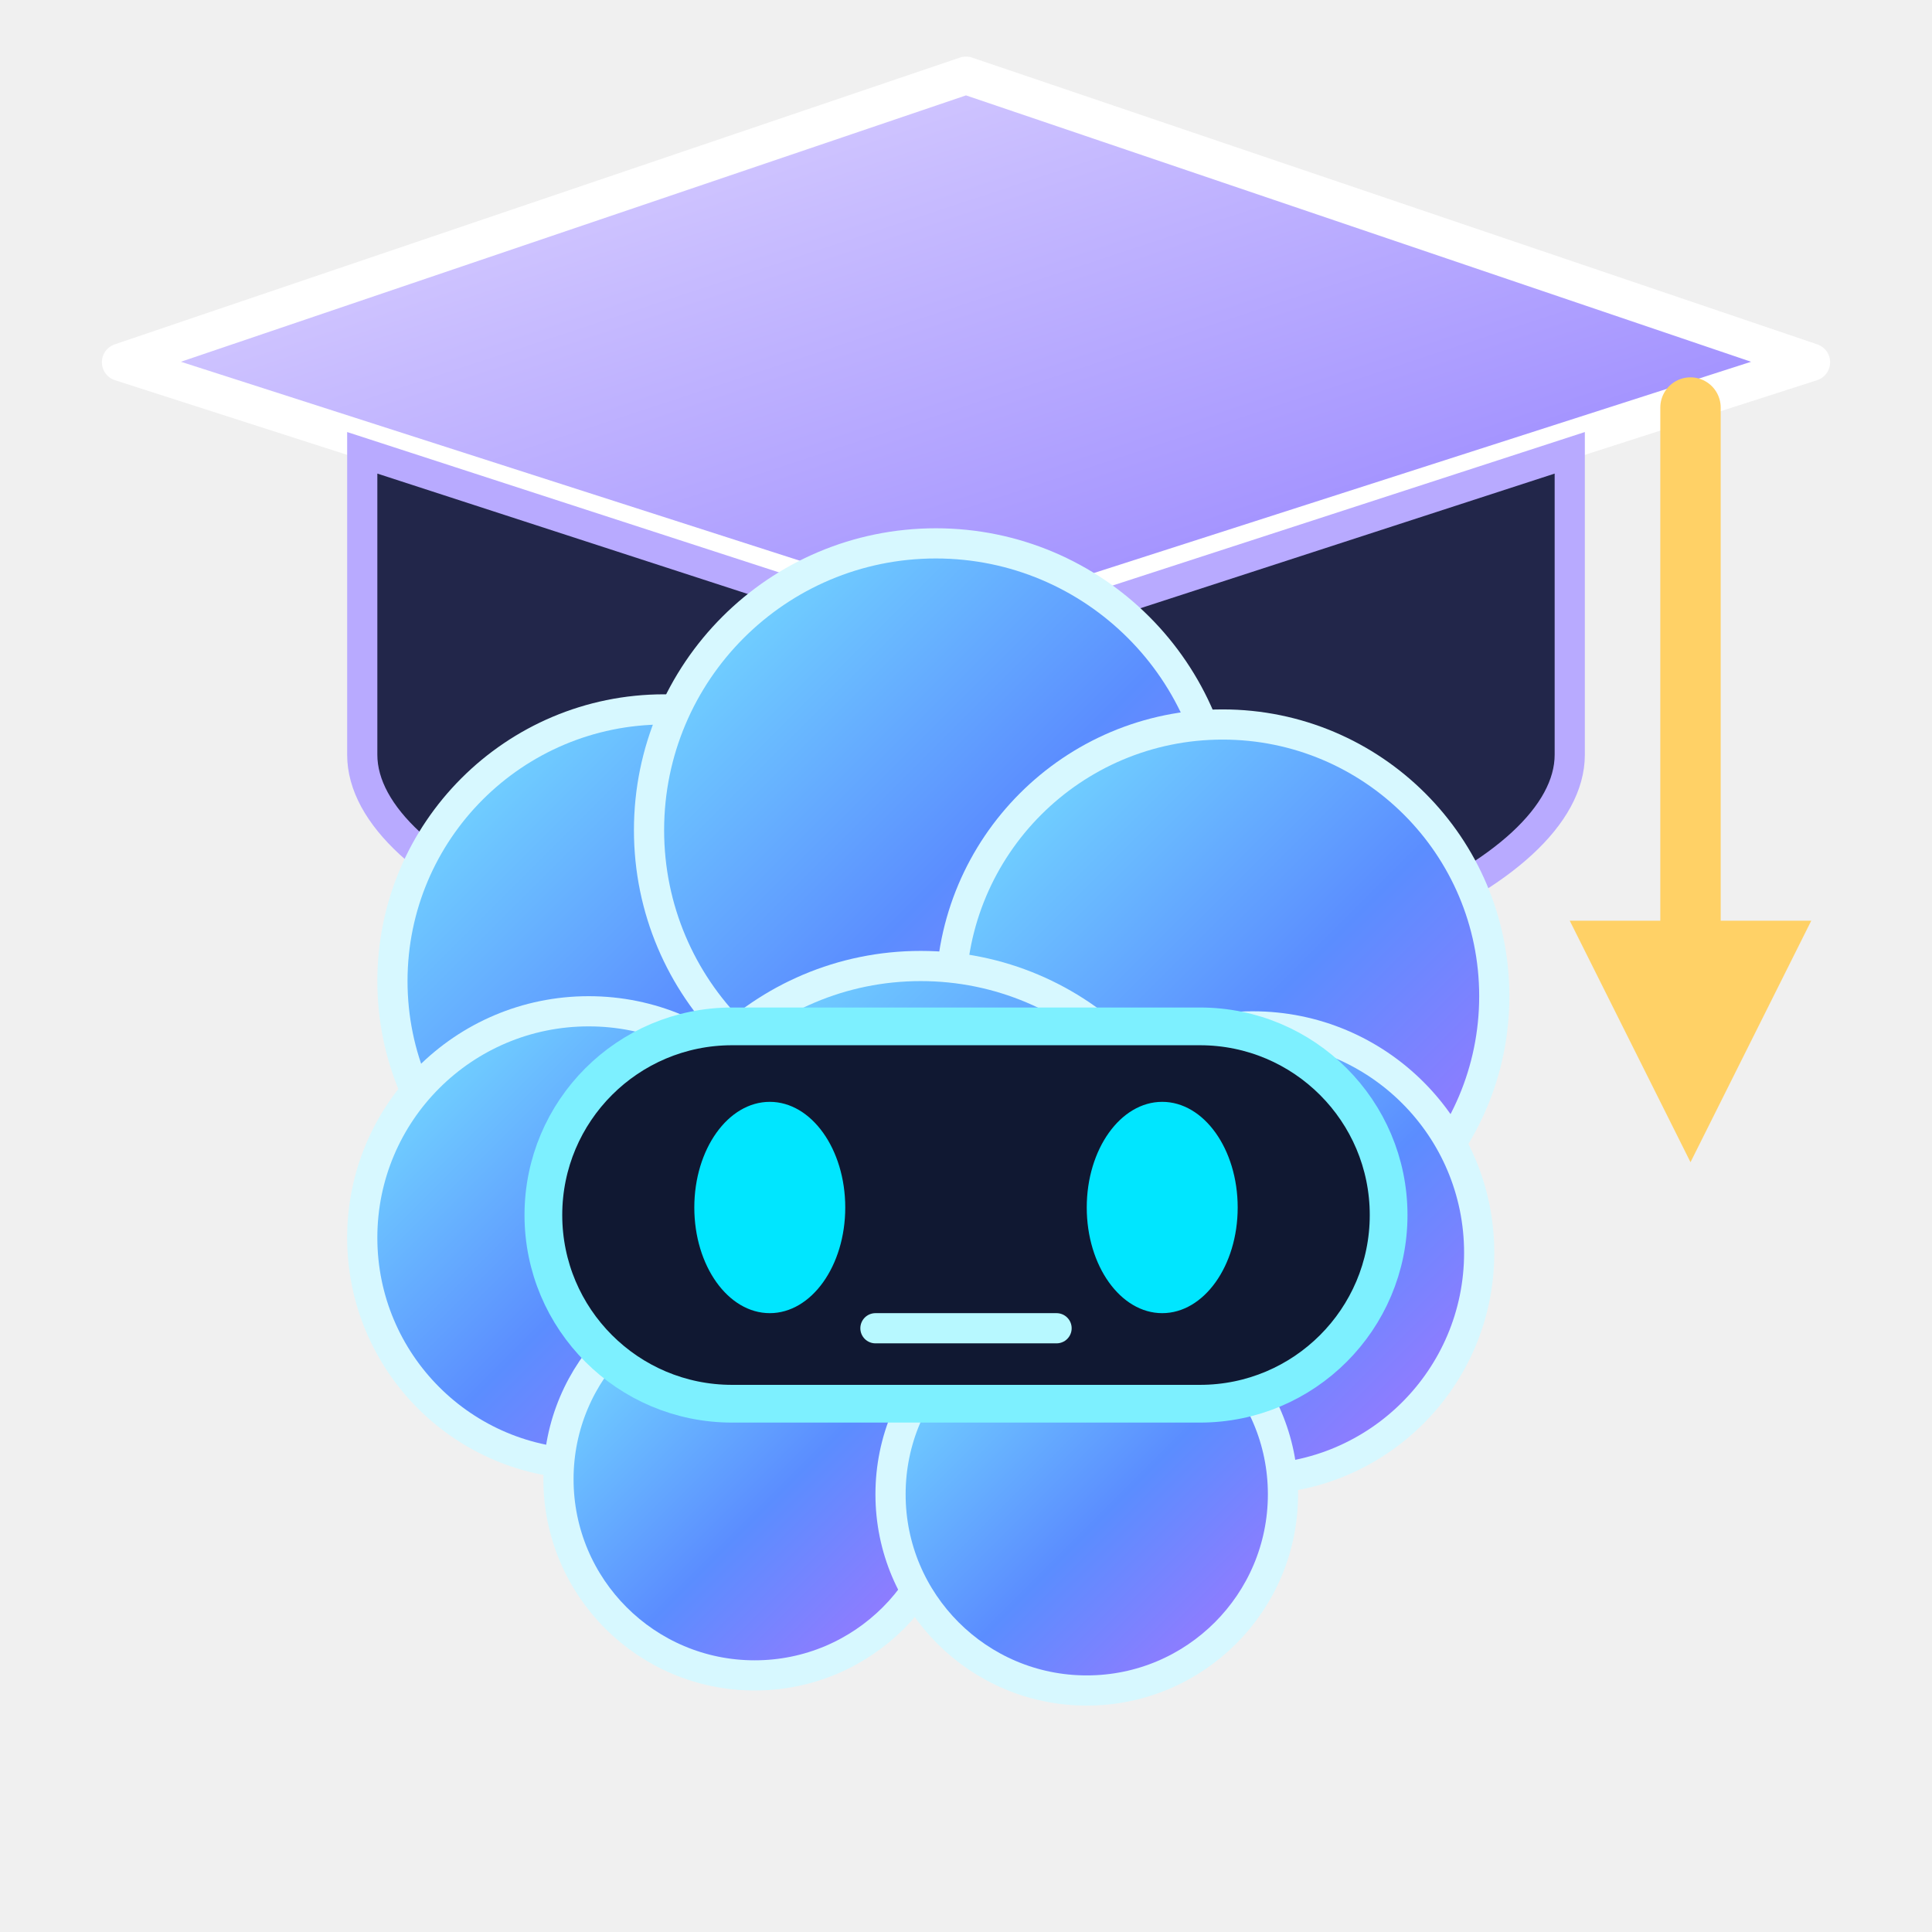
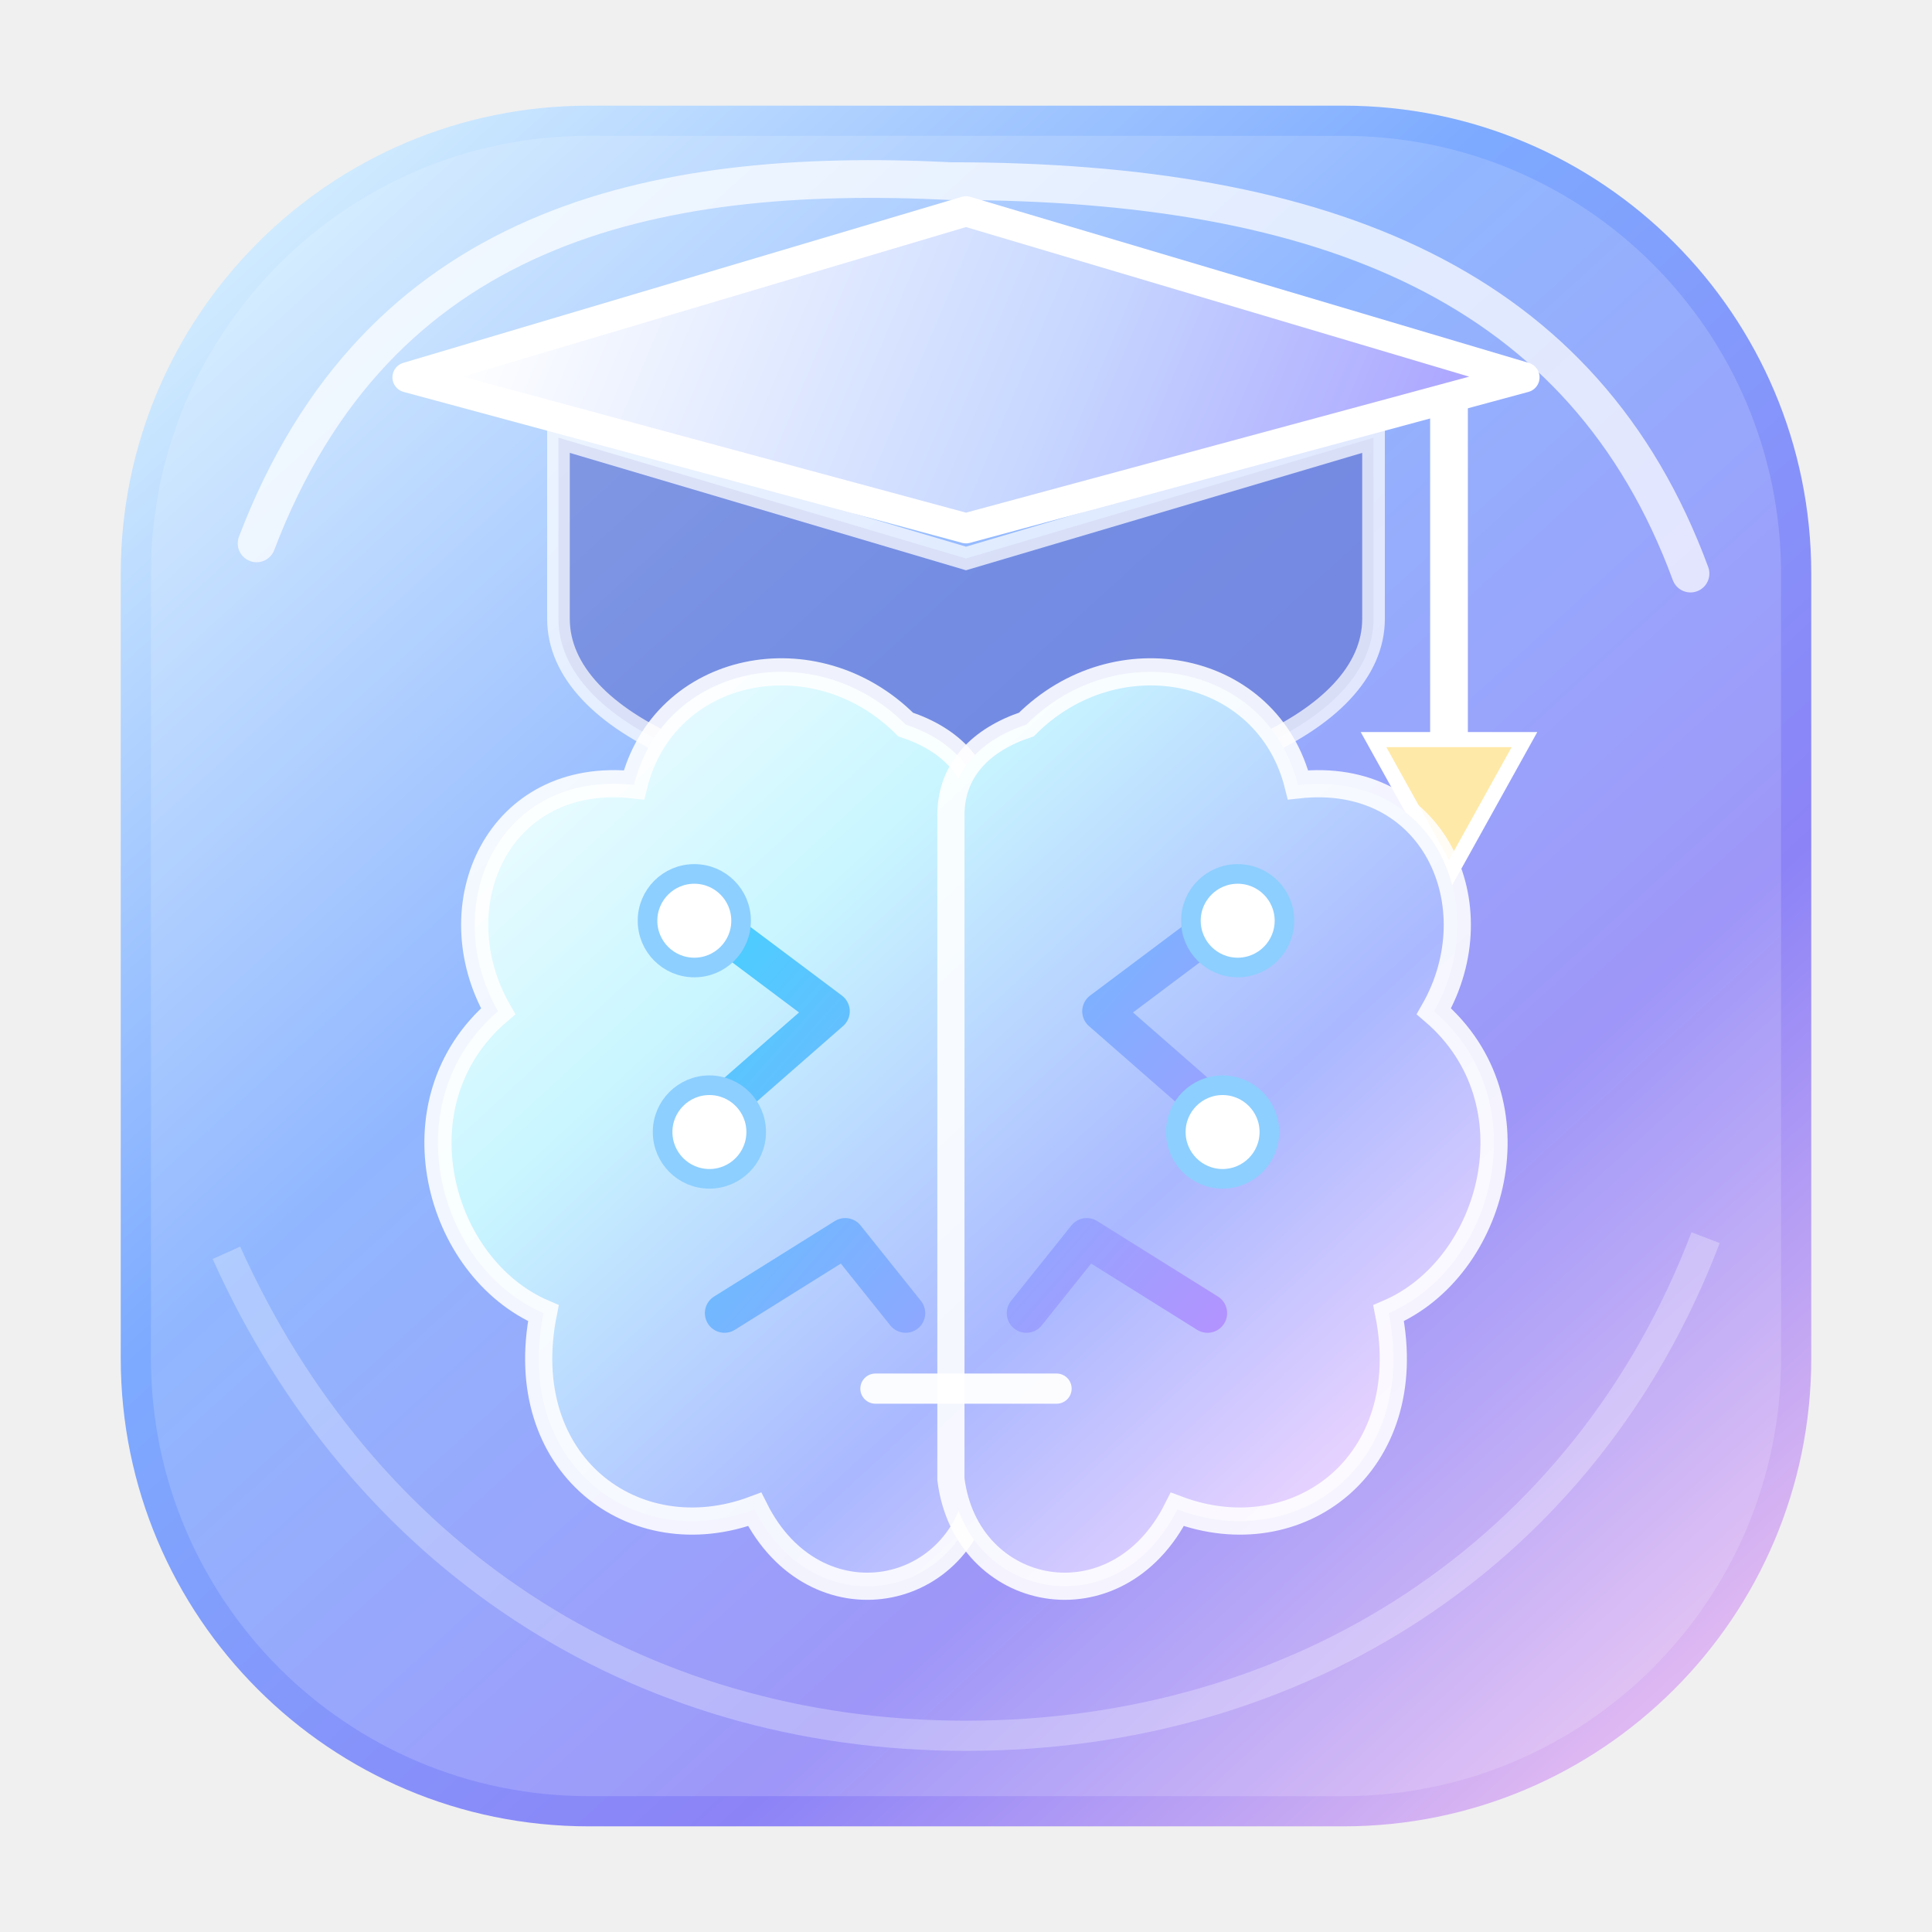
- <svg xmlns="http://www.w3.org/2000/svg" viewBox="0 0 128 128">
+ <svg xmlns="http://www.w3.org/2000/svg" viewBox="0 0 128 128" fill="none">
  <defs>
-     <linearGradient id="brain" x1="0" y1="0" x2="1" y2="1">
-       <stop stop-color="#78e8ff" />
-       <stop offset=".55" stop-color="#5b8dff" />
-       <stop offset="1" stop-color="#ad72ff" />
+     <linearGradient id="glass" x1="12" y1="8" x2="116" y2="122" gradientUnits="userSpaceOnUse">
+       <stop stop-color="#DFF7FF" />
+       <stop offset=".38" stop-color="#7DAAFF" />
+       <stop offset=".7" stop-color="#8C83F7" />
+       <stop offset="1" stop-color="#F8C9F0" />
    </linearGradient>
-     <linearGradient id="cap" x1="0" y1="0" x2="1" y2="1">
-       <stop stop-color="#e5ddff" />
-       <stop offset="1" stop-color="#8e7bff" />
+     <linearGradient id="brain" x1="35" y1="36" x2="93" y2="99" gradientUnits="userSpaceOnUse">
+       <stop stop-color="#FFFFFF" />
+       <stop offset=".35" stop-color="#C9F6FF" />
+       <stop offset=".7" stop-color="#AAB8FF" />
+       <stop offset="1" stop-color="#F2D7FF" />
    </linearGradient>
+     <linearGradient id="cap" x1="30" y1="24" x2="99" y2="53" gradientUnits="userSpaceOnUse">
+       <stop stop-color="#FFFFFF" />
+       <stop offset=".5" stop-color="#C7D7FF" />
+       <stop offset="1" stop-color="#9F8EFF" />
+     </linearGradient>
+     <linearGradient id="line" x1="44" y1="54" x2="86" y2="91" gradientUnits="userSpaceOnUse">
+       <stop stop-color="#36D9FF" />
+       <stop offset="1" stop-color="#C18BFF" />
+     </linearGradient>
+     <filter id="shadow" x="2" y="2" width="124" height="124" color-interpolation-filters="sRGB">
+       <feGaussianBlur stdDeviation="4" />
+     </filter>
  </defs>
-   <path d="M64 42 8 24 64 5l56 19z" fill="url(#cap)" stroke="#fff" stroke-width="2.5" stroke-linejoin="round" />
-   <path d="M24 30v20c0 8 18 16 40 16s40-8 40-16V30L64 43z" fill="#22264a" stroke="#b8aaff" stroke-width="2" />
-   <path d="M112 27v35" stroke="#ffd166" stroke-width="4" stroke-linecap="round" />
-   <path d="M104 61h16l-8 16z" fill="#ffd166" />
-   <g fill="url(#brain)" stroke="#d7f8ff" stroke-width="2">
-     <circle cx="44" cy="65" r="18" />
-     <circle cx="62" cy="55" r="19" />
-     <circle cx="81" cy="66" r="18" />
-     <circle cx="39" cy="82" r="15" />
-     <circle cx="61" cy="83" r="19" />
-     <circle cx="83" cy="83" r="15" />
-     <circle cx="50" cy="98" r="13" />
-     <circle cx="72" cy="99" r="13" />
+   <rect x="10" y="10" width="108" height="108" rx="30" fill="#627FEA" opacity=".26" filter="url(#shadow)" />
+   <rect x="8" y="7" width="112" height="114" rx="31" fill="url(#glass)" />
+   <rect x="10" y="9" width="108" height="110" rx="29" fill="#FFFFFF" fill-opacity=".16" />
+   <path d="M17 36C25 15 43 11 63 12C88 12 105 19 112 38" stroke="#FFFFFF" stroke-opacity=".72" stroke-width="2.5" stroke-linecap="round" />
+   <path d="M15 83C24 103 42 115 64 115C86 115 105 103 113 82" stroke="#FFFFFF" stroke-opacity=".28" stroke-width="2" />
+   <path d="M64 35 27 25 64 14 101 25 64 35Z" fill="url(#cap)" stroke="#FFFFFF" stroke-width="2" stroke-linejoin="round" />
+   <path d="M37 29V41C37 48 49 53 64 53S91 48 91 41V29L64 37 37 29Z" fill="#6577D5" fill-opacity=".65" stroke="#FFFFFF" stroke-opacity=".72" stroke-width="1.5" />
+   <path d="M96 27V49" stroke="#FFFFFF" stroke-width="2.5" stroke-linecap="round" />
+   <path d="M91 49H101L96 58L91 49Z" fill="#FFE9A8" stroke="#FFFFFF" stroke-width="1" />
+   <g fill="url(#brain)" stroke="#FFFFFF" stroke-opacity=".88" stroke-width="1.8">
+     <path d="M60 48C54 42 44 44 42 52C33 51 29 60 33 67C26 73 29 84 36 87C34 97 42 103 50 100C54 108 64 106 65 98V54C65 51 63 49 60 48Z" />
+     <path d="M68 48C74 42 84 44 86 52C95 51 99 60 95 67C102 73 99 84 92 87C94 97 86 103 78 100C74 108 64 106 63 98V54C63 51 65 49 68 48Z" />
  </g>
-   <rect x="36" y="68" width="56" height="25" rx="12.5" fill="#101832" stroke="#7df0ff" stroke-width="2.5" />
-   <ellipse cx="51" cy="80" rx="5" ry="7" fill="#00e6ff" />
-   <ellipse cx="77" cy="80" rx="5" ry="7" fill="#00e6ff" />
-   <path d="M58 88h12" stroke="#b7f8ff" stroke-width="2" stroke-linecap="round" />
+   <g stroke="url(#line)" stroke-width="2.6" stroke-linecap="round" stroke-linejoin="round">
+     <path d="M47 61L55 67L47 74" />
+     <path d="M81 61L73 67L81 74" />
+     <path d="M48 87L56 82L60 87" />
+     <path d="M80 87L72 82L68 87" />
+   </g>
+   <g fill="#FFFFFF" stroke="#8DCFFF" stroke-width="1.3">
+     <circle cx="46" cy="61" r="3.1" />
+     <circle cx="82" cy="61" r="3.1" />
+     <circle cx="47" cy="75" r="3.1" />
+     <circle cx="81" cy="75" r="3.1" />
+   </g>
+   <path d="M58 92H70" stroke="#FFFFFF" stroke-width="2" stroke-linecap="round" stroke-opacity=".95" />
</svg>
